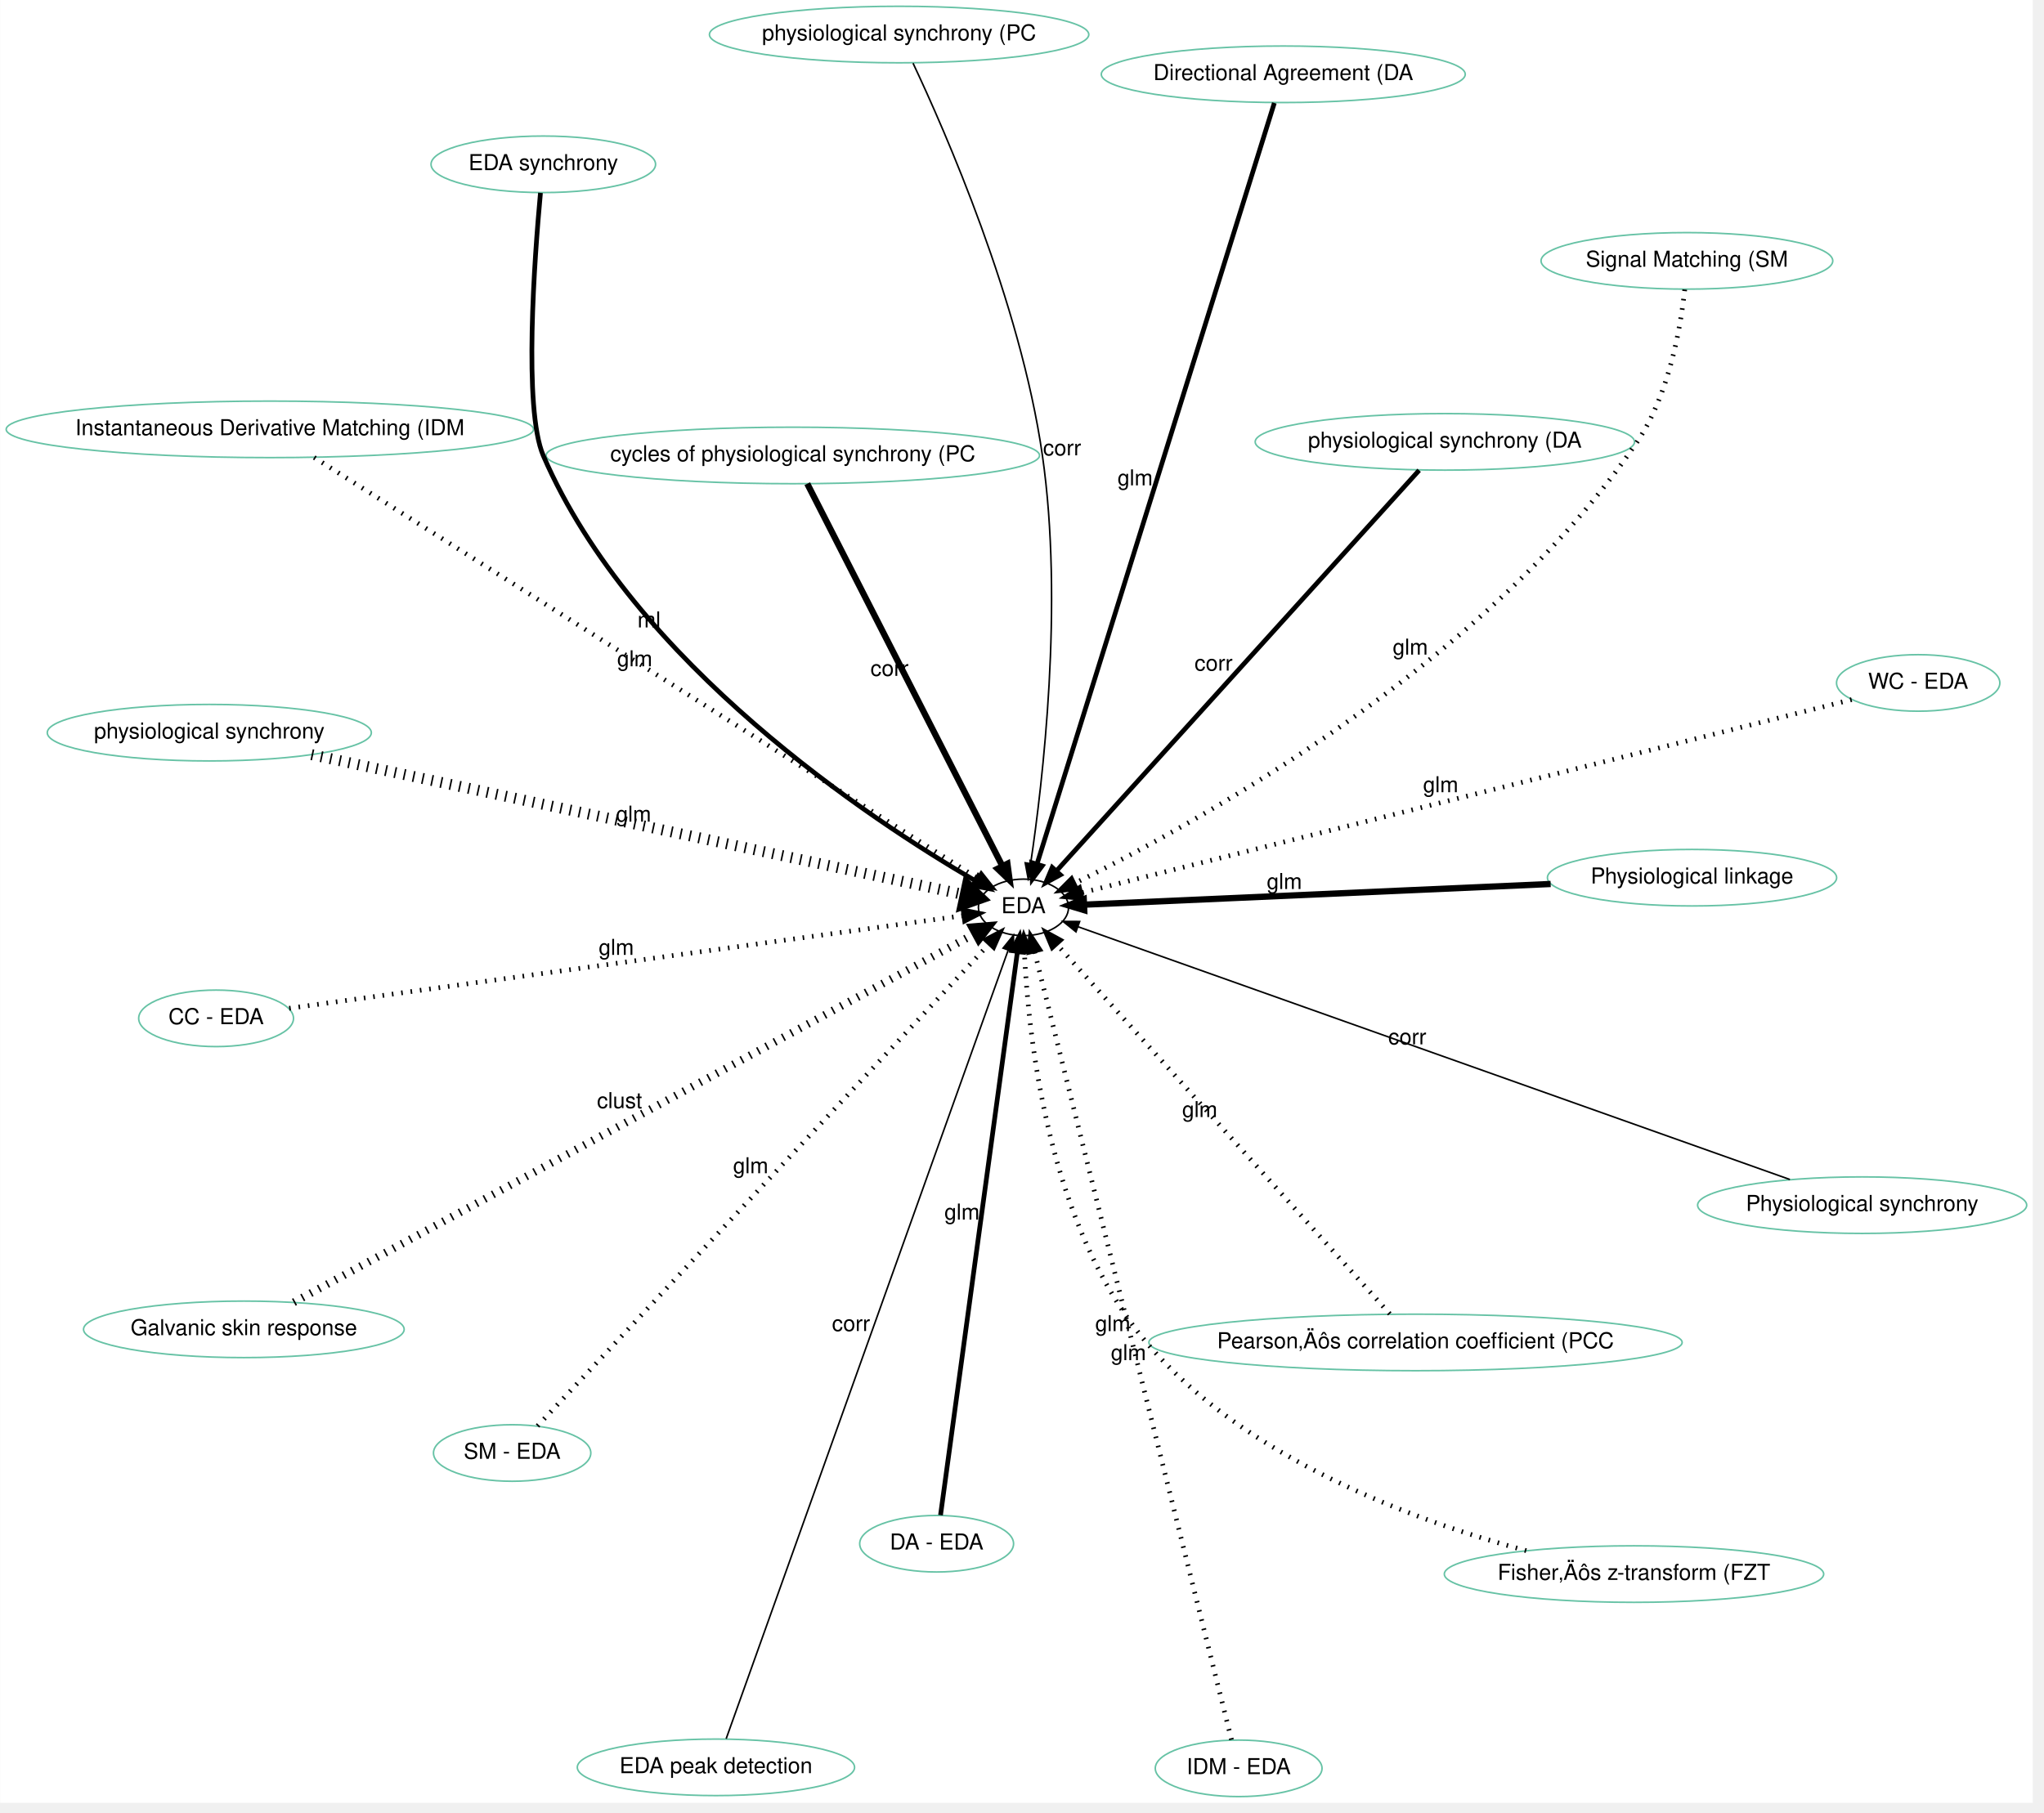
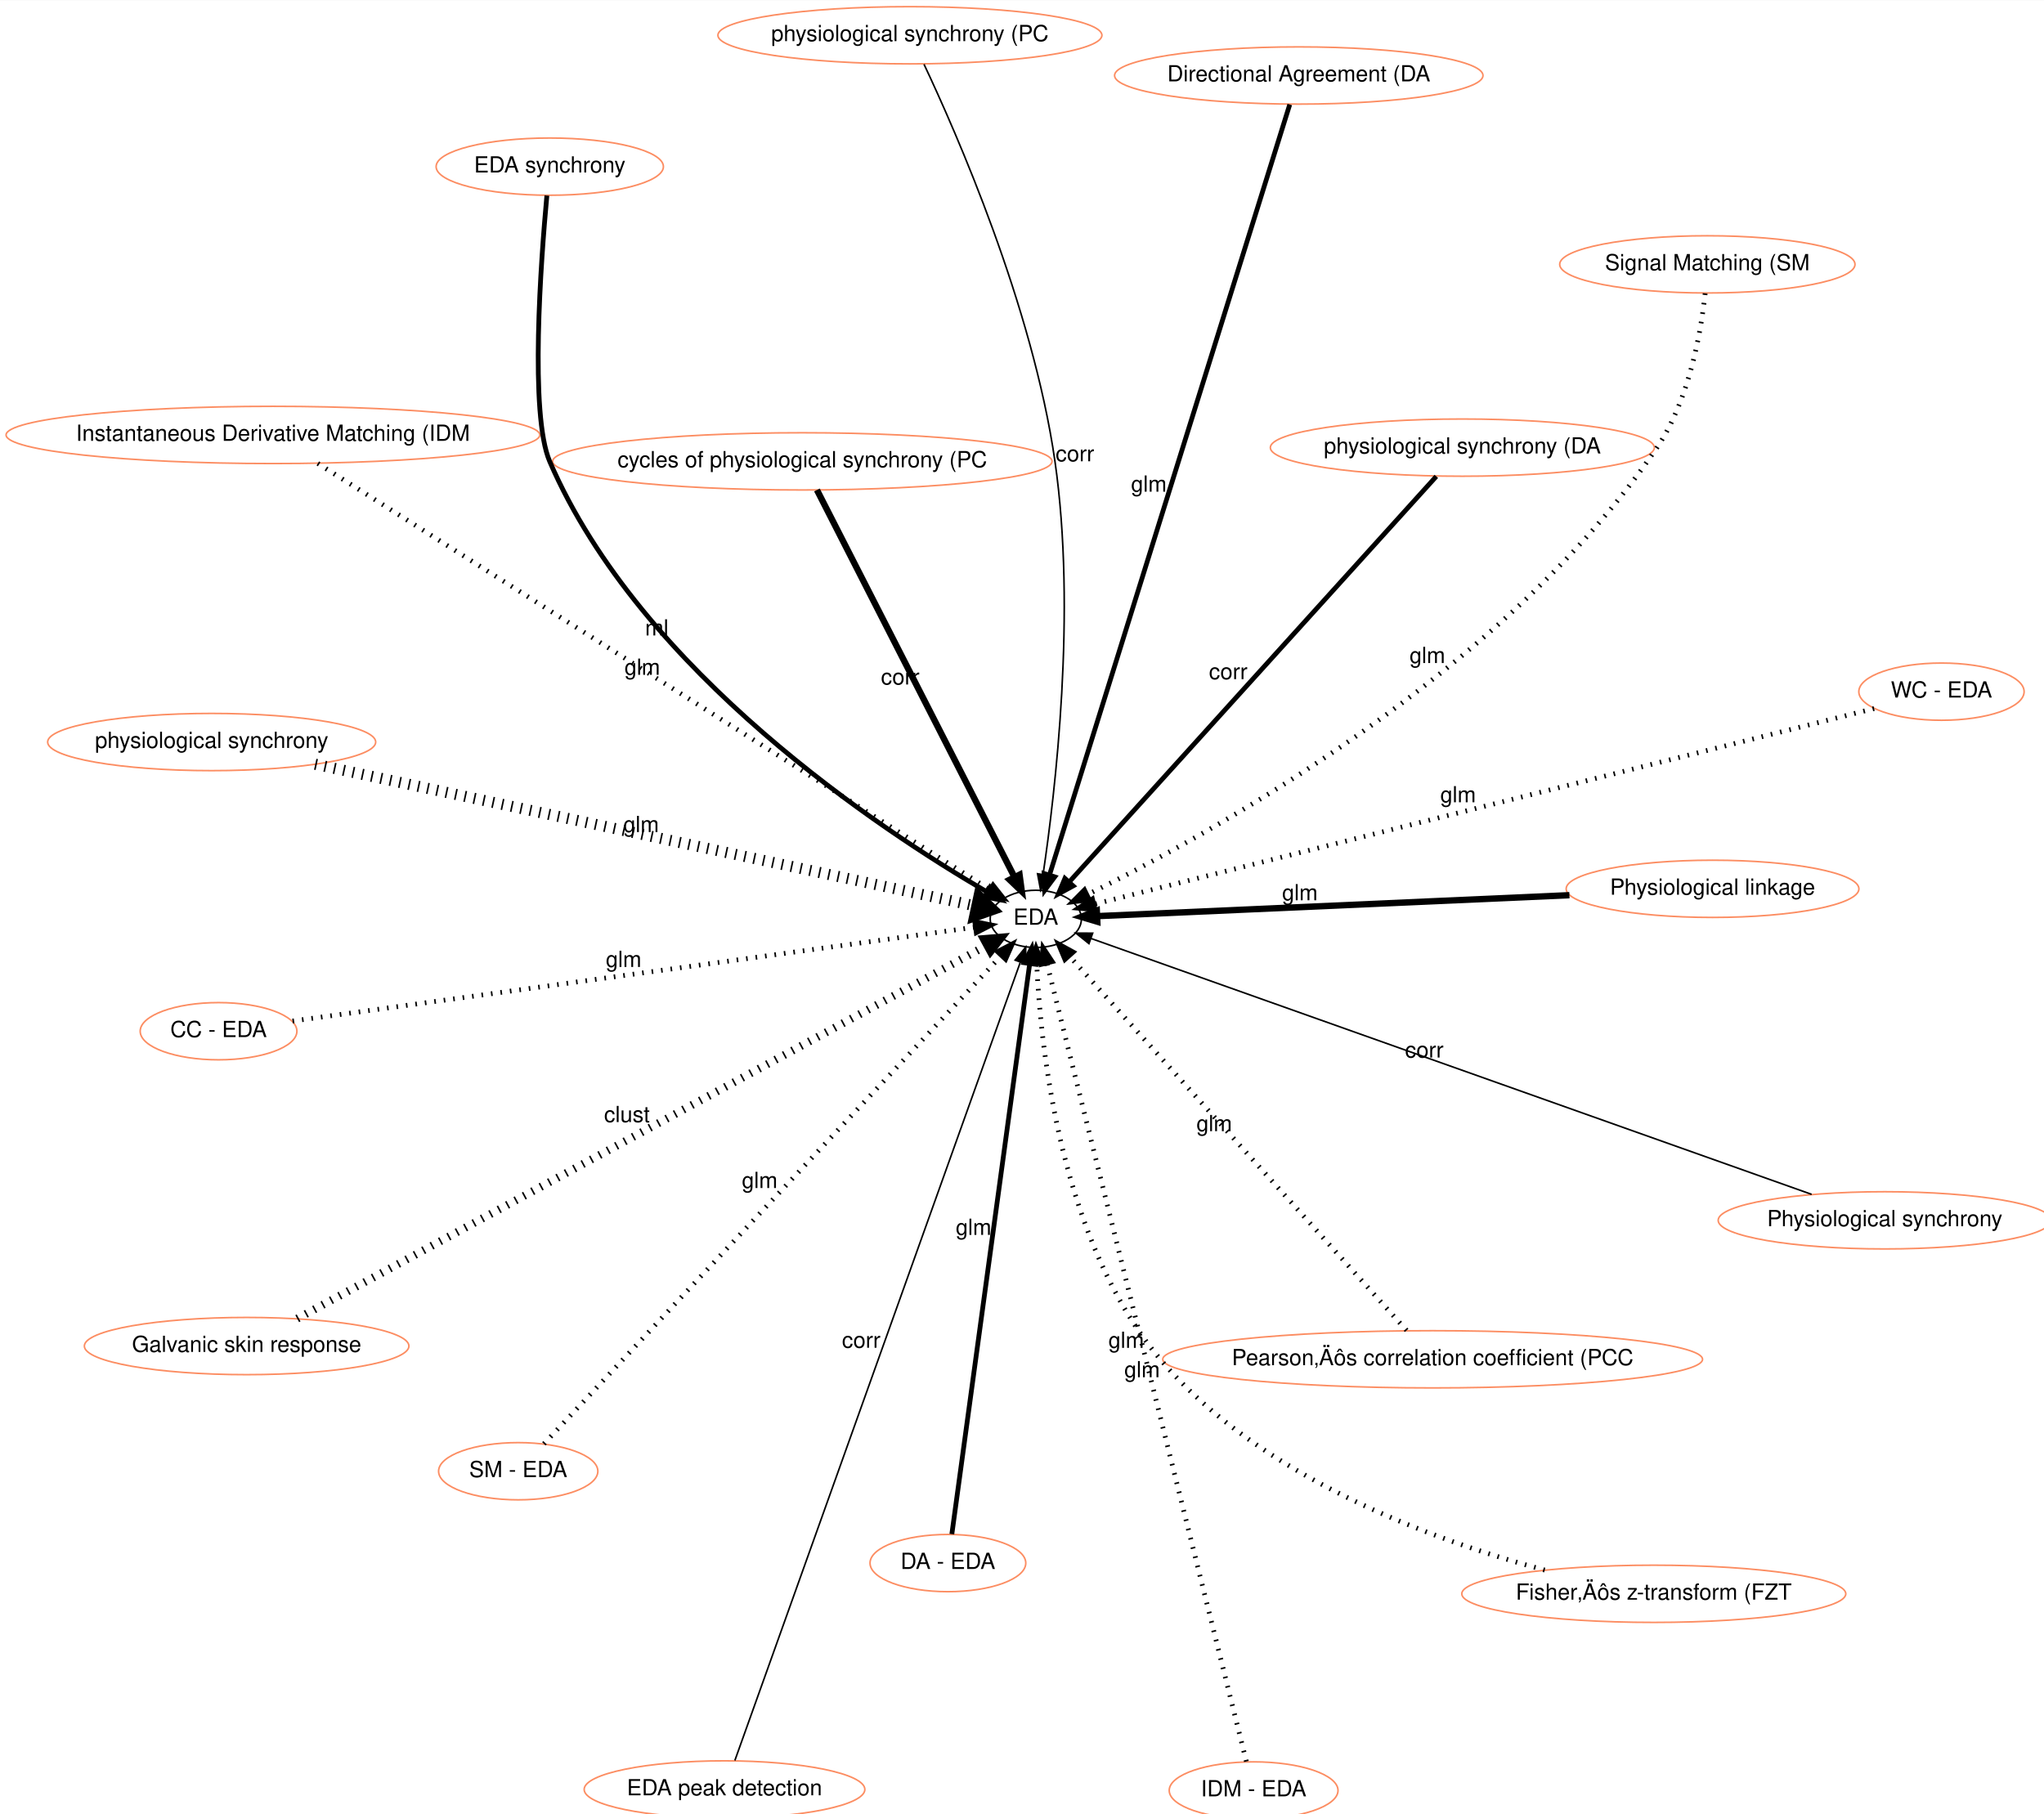
- <svg xmlns="http://www.w3.org/2000/svg" xmlns:xlink="http://www.w3.org/1999/xlink" width="1080pt" height="958pt" viewBox="0.00 0.00 1080.00 958.18">
-   <g id="graph0" class="graph" transform="scale(0.83 0.83) rotate(0) translate(4 1144.2)">
+ <svg xmlns="http://www.w3.org/2000/svg" xmlns:xlink="http://www.w3.org/1999/xlink" width="720pt" height="639pt" viewBox="0.00 0.00 720.00 638.79">
+   <g id="graph0" class="graph" transform="scale(0.56 0.56) rotate(0) translate(4 1144.2)">
    <polygon fill="white" stroke="transparent" points="-4,4 -4,-1144.2 1290.18,-1144.2 1290.18,4 -4,4" />
    <g id="node1" class="node">
      <g id="a_node1">
        <a xlink:href="index.svg" xlink:title="EDA">
          <ellipse fill="none" stroke="black" cx="647.54" cy="-566.32" rx="28.7" ry="18" />
          <text text-anchor="middle" x="647.54" y="-562.62" font-family="Helvetica,sans-Serif" font-size="14.00">EDA</text>
        </a>
      </g>
    </g>
    <g id="node2" class="node">
      <g id="a_node2">
        <a xlink:href="https://scholar.google.com/scholar?hl=en&amp;q=Physiological%20Linkage%20of%20Dyadic%20Gaming%20Experience" xlink:title="Physiological linkage" target="_blank">
-           <ellipse fill="none" stroke="#66c2a5" cx="1073.22" cy="-585.22" rx="92.08" ry="18" />
+           <ellipse fill="none" stroke="#fc8d62" cx="1073.22" cy="-585.22" rx="92.08" ry="18" />
          <text text-anchor="middle" x="1073.22" y="-581.52" font-family="Helvetica,sans-Serif" font-size="14.00">Physiological linkage</text>
        </a>
      </g>
    </g>
    <g id="edge1" class="edge">
      <path fill="none" stroke="black" stroke-width="4" d="M983.2,-581.22C891.26,-577.14 752.83,-571 686.15,-568.04" />
      <polygon fill="black" stroke="black" stroke-width="4" points="686.22,-564.54 676.08,-567.59 685.91,-571.53 686.22,-564.54" />
      <g id="a_edge1-label">
        <a xlink:title="4">
          <text text-anchor="middle" x="813.66" y="-578.01" font-family="Helvetica,sans-Serif" font-size="14.00">glm</text>
        </a>
      </g>
    </g>
    <g id="node3" class="node">
      <g id="a_node3">
        <a xlink:href="https://scholar.google.com/scholar?hl=en&amp;q=Are%20we%20together%20or%20not?%20The%20temporal%20interplay%20of%20monitoring,%20physiological%20arousal%20and%20physiological%20synchrony%20during%20a%20collaborative%20exam" xlink:title="EDA peak detection" target="_blank">
-           <ellipse fill="none" stroke="#66c2a5" cx="451.73" cy="-18.64" rx="88.28" ry="18" />
+           <ellipse fill="none" stroke="#fc8d62" cx="451.73" cy="-18.64" rx="88.28" ry="18" />
          <text text-anchor="middle" x="451.73" y="-14.94" font-family="Helvetica,sans-Serif" font-size="14.00">EDA peak detection</text>
        </a>
      </g>
    </g>
    <g id="edge2" class="edge">
      <path fill="none" stroke="black" d="M458.24,-36.86C487.06,-117.45 603.13,-442.1 637.75,-538.93" />
      <polygon fill="black" stroke="black" points="634.54,-540.35 641.2,-548.59 641.13,-537.99 634.54,-540.35" />
      <g id="a_edge2-label">
        <a xlink:title="1">
          <text text-anchor="middle" x="537.72" y="-296.51" font-family="Helvetica,sans-Serif" font-size="14.00">corr</text>
        </a>
      </g>
    </g>
    <g id="node4" class="node">
      <g id="a_node4">
        <a xlink:href="https://scholar.google.com/scholar?hl=en&amp;q=Unpacking%20the%20relationship%20between%20existing%20and%20new%20measures%20of%20physiological%20synchrony%20and%20collaborative%20learning:%20a%20mixed%20methods%20study" xlink:title="physiological synchrony (PC" target="_blank">
-           <ellipse fill="none" stroke="#66c2a5" cx="568.35" cy="-1122.2" rx="120.78" ry="18" />
+           <ellipse fill="none" stroke="#fc8d62" cx="568.35" cy="-1122.2" rx="120.78" ry="18" />
          <text text-anchor="middle" x="568.35" y="-1118.5" font-family="Helvetica,sans-Serif" font-size="14.00">physiological synchrony (PC</text>
        </a>
      </g>
    </g>
    <g id="edge3" class="edge">
      <path fill="none" stroke="black" d="M577.22,-1103.95C597.28,-1061.45 645.48,-952.03 659.57,-854.28 673.21,-759.73 659.81,-646.05 652.12,-594.36" />
      <polygon fill="black" stroke="black" points="655.56,-593.65 650.58,-584.3 648.64,-594.71 655.56,-593.65" />
      <g id="a_edge3-label">
        <a xlink:title="1">
          <text text-anchor="middle" x="672.12" y="-854.19" font-family="Helvetica,sans-Serif" font-size="14.00">corr</text>
        </a>
      </g>
    </g>
    <g id="node5" class="node">
      <g id="a_node5">
        <a xlink:href="https://scholar.google.com/scholar?hl=en&amp;q=Unpacking%20the%20relationship%20between%20existing%20and%20new%20measures%20of%20physiological%20synchrony%20and%20collaborative%20learning:%20a%20mixed%20methods%20study" xlink:title="physiological synchrony (DA" target="_blank">
-           <ellipse fill="none" stroke="#66c2a5" cx="915.84" cy="-862.79" rx="120.78" ry="18" />
+           <ellipse fill="none" stroke="#fc8d62" cx="915.84" cy="-862.79" rx="120.78" ry="18" />
          <text text-anchor="middle" x="915.84" y="-859.09" font-family="Helvetica,sans-Serif" font-size="14.00">physiological synchrony (DA</text>
        </a>
      </g>
    </g>
    <g id="edge4" class="edge">
      <path fill="none" stroke="black" stroke-width="3" d="M899.46,-844.69C852.96,-793.3 720.13,-646.53 668.46,-589.44" />
      <polygon fill="black" stroke="black" stroke-width="3" points="671.03,-587.06 661.73,-582 665.84,-591.76 671.03,-587.06" />
      <g id="a_edge4-label">
        <a xlink:title="3">
          <text text-anchor="middle" x="768.57" y="-717.11" font-family="Helvetica,sans-Serif" font-size="14.00">corr</text>
        </a>
      </g>
    </g>
    <g id="node6" class="node">
      <g id="a_node6">
        <a xlink:href="https://scholar.google.com/scholar?hl=en&amp;q=Unpacking%20the%20relationship%20between%20existing%20and%20new%20measures%20of%20physiological%20synchrony%20and%20collaborative%20learning:%20a%20mixed%20methods%20study" xlink:title="cycles of physiological synchrony (PC" target="_blank">
-           <ellipse fill="none" stroke="#66c2a5" cx="500.69" cy="-854.14" rx="157.07" ry="18" />
+           <ellipse fill="none" stroke="#fc8d62" cx="500.69" cy="-854.14" rx="157.07" ry="18" />
          <text text-anchor="middle" x="500.69" y="-850.44" font-family="Helvetica,sans-Serif" font-size="14.00">cycles of physiological synchrony (PC</text>
        </a>
      </g>
    </g>
    <g id="edge5" class="edge">
      <path fill="none" stroke="black" stroke-width="4" d="M509.88,-836.14C534.93,-787.04 604.51,-650.66 634.03,-592.81" />
      <polygon fill="black" stroke="black" stroke-width="4" points="637.31,-594.09 638.73,-583.59 631.07,-590.91 637.31,-594.09" />
      <g id="a_edge5-label">
        <a xlink:title="4">
          <text text-anchor="middle" x="562.25" y="-713.76" font-family="Helvetica,sans-Serif" font-size="14.00">corr</text>
        </a>
      </g>
    </g>
    <g id="node7" class="node">
      <g id="a_node7">
        <a xlink:href="https://scholar.google.com/scholar?hl=en&amp;q=Modeling%20Team-level%20Multimodal%20Dynamics%20during%20Multiparty%20Collaboration" xlink:title="Galvanic skin response" target="_blank">
-           <ellipse fill="none" stroke="#66c2a5" cx="151.14" cy="-297.58" rx="102.08" ry="18" />
+           <ellipse fill="none" stroke="#fc8d62" cx="151.14" cy="-297.58" rx="102.08" ry="18" />
          <text text-anchor="middle" x="151.14" y="-293.88" font-family="Helvetica,sans-Serif" font-size="14.00">Galvanic skin response</text>
        </a>
      </g>
    </g>
    <g id="edge6" class="edge">
      <path fill="none" stroke="black" stroke-width="5" stroke-dasharray="1,5" d="M182.95,-314.8C272.86,-363.47 528.11,-501.66 616.76,-549.66" />
      <polygon fill="black" stroke="black" stroke-width="5" points="614.89,-553.62 625.77,-554.53 619.06,-545.93 614.89,-553.62" />
      <g id="a_edge6-label">
        <a xlink:title="5">
          <text text-anchor="middle" x="390.36" y="-438.47" font-family="Helvetica,sans-Serif" font-size="14.00">clust</text>
        </a>
      </g>
    </g>
    <g id="node8" class="node">
      <g id="a_node8">
        <a xlink:href="https://scholar.google.com/scholar?hl=en&amp;q=Predicting%20the%20Quality%20of%20Collaborative%20Problem%20Solving%20Through%20Linguistic%20Analysis%20of%20Discourse" xlink:title="Physiological synchrony" target="_blank">
-           <ellipse fill="none" stroke="#66c2a5" cx="1181.54" cy="-376.67" rx="104.78" ry="18" />
+           <ellipse fill="none" stroke="#fc8d62" cx="1181.54" cy="-376.67" rx="104.78" ry="18" />
          <text text-anchor="middle" x="1181.54" y="-372.97" font-family="Helvetica,sans-Serif" font-size="14.00">Physiological synchrony</text>
        </a>
      </g>
    </g>
    <g id="edge7" class="edge">
      <path fill="none" stroke="black" d="M1135.55,-393C1030.59,-430.28 775.3,-520.95 682.23,-554" />
      <polygon fill="black" stroke="black" points="680.97,-550.74 672.71,-557.38 683.31,-557.33 680.97,-550.74" />
      <g id="a_edge7-label">
        <a xlink:title="1">
          <text text-anchor="middle" x="891.91" y="-479.07" font-family="Helvetica,sans-Serif" font-size="14.00">corr</text>
        </a>
      </g>
    </g>
    <g id="node9" class="node">
      <g id="a_node9">
        <a xlink:href="https://scholar.google.com/scholar?hl=en&amp;q=Shared%20Experiences%20of%20Technology%20and%20Trust:%20An%20Experimental%20Study%20of%20Physiological%20Compliance%20Between%20Active%20and%20Passive%20Users%20in%20Technology-Mediated%20Collaborative%20Encounters" xlink:title="SM - EDA" target="_blank">
-           <ellipse fill="none" stroke="#66c2a5" cx="321.97" cy="-218.83" rx="50.09" ry="18" />
+           <ellipse fill="none" stroke="#fc8d62" cx="321.97" cy="-218.83" rx="50.09" ry="18" />
          <text text-anchor="middle" x="321.97" y="-215.13" font-family="Helvetica,sans-Serif" font-size="14.00">SM - EDA</text>
        </a>
      </g>
    </g>
    <g id="edge8" class="edge">
      <path fill="none" stroke="black" stroke-width="3" stroke-dasharray="1,5" d="M338.12,-236.06C391.87,-293.44 564.85,-478.06 625.93,-543.26" />
      <polygon fill="black" stroke="black" stroke-width="3" points="623.42,-545.7 632.81,-550.6 628.53,-540.91 623.42,-545.7" />
      <g id="a_edge8-label">
        <a xlink:title="3">
          <text text-anchor="middle" x="473.85" y="-397.01" font-family="Helvetica,sans-Serif" font-size="14.00">glm</text>
        </a>
      </g>
    </g>
    <g id="node10" class="node">
      <g id="a_node10">
        <a xlink:href="https://scholar.google.com/scholar?hl=en&amp;q=Shared%20Experiences%20of%20Technology%20and%20Trust:%20An%20Experimental%20Study%20of%20Physiological%20Compliance%20Between%20Active%20and%20Passive%20Users%20in%20Technology-Mediated%20Collaborative%20Encounters" xlink:title="IDM - EDA" target="_blank">
-           <ellipse fill="none" stroke="#66c2a5" cx="784.55" cy="-18" rx="53.09" ry="18" />
+           <ellipse fill="none" stroke="#fc8d62" cx="784.55" cy="-18" rx="53.09" ry="18" />
          <text text-anchor="middle" x="784.55" y="-14.3" font-family="Helvetica,sans-Serif" font-size="14.00">IDM - EDA</text>
        </a>
      </g>
    </g>
    <g id="edge9" class="edge">
      <path fill="none" stroke="black" stroke-width="3" stroke-dasharray="1,5" d="M779.99,-36.24C759.86,-116.84 678.8,-441.24 654.48,-538.58" />
      <polygon fill="black" stroke="black" stroke-width="3" points="651.08,-537.74 652.05,-548.29 657.87,-539.44 651.08,-537.74" />
      <g id="a_edge9-label">
        <a xlink:title="3">
          <text text-anchor="middle" x="704.43" y="-296.44" font-family="Helvetica,sans-Serif" font-size="14.00">glm</text>
        </a>
      </g>
    </g>
    <g id="node11" class="node">
      <g id="a_node11">
        <a xlink:href="https://scholar.google.com/scholar?hl=en&amp;q=Shared%20Experiences%20of%20Technology%20and%20Trust:%20An%20Experimental%20Study%20of%20Physiological%20Compliance%20Between%20Active%20and%20Passive%20Users%20in%20Technology-Mediated%20Collaborative%20Encounters" xlink:title="DA - EDA" target="_blank">
-           <ellipse fill="none" stroke="#66c2a5" cx="592.25" cy="-161.05" rx="48.99" ry="18" />
+           <ellipse fill="none" stroke="#fc8d62" cx="592.25" cy="-161.05" rx="48.99" ry="18" />
          <text text-anchor="middle" x="592.25" y="-157.35" font-family="Helvetica,sans-Serif" font-size="14.00">DA - EDA</text>
        </a>
      </g>
    </g>
    <g id="edge10" class="edge">
      <path fill="none" stroke="black" stroke-width="3" d="M594.73,-179.25C603.5,-243.54 633.07,-460.23 643.7,-538.13" />
      <polygon fill="black" stroke="black" stroke-width="3" points="640.25,-538.74 645.07,-548.17 647.18,-537.79 640.25,-538.74" />
      <g id="a_edge10-label">
        <a xlink:title="3">
          <text text-anchor="middle" x="608.4" y="-367.51" font-family="Helvetica,sans-Serif" font-size="14.00">glm</text>
        </a>
      </g>
    </g>
    <g id="node12" class="node">
      <g id="a_node12">
        <a xlink:href="https://scholar.google.com/scholar?hl=en&amp;q=Shared%20Experiences%20of%20Technology%20and%20Trust:%20An%20Experimental%20Study%20of%20Physiological%20Compliance%20Between%20Active%20and%20Passive%20Users%20in%20Technology-Mediated%20Collaborative%20Encounters" xlink:title="CC - EDA" target="_blank">
-           <ellipse fill="none" stroke="#66c2a5" cx="133.47" cy="-495.65" rx="49.29" ry="18" />
+           <ellipse fill="none" stroke="#fc8d62" cx="133.47" cy="-495.65" rx="49.29" ry="18" />
          <text text-anchor="middle" x="133.47" y="-491.95" font-family="Helvetica,sans-Serif" font-size="14.00">CC - EDA</text>
        </a>
      </g>
    </g>
    <g id="edge11" class="edge">
      <path fill="none" stroke="black" stroke-width="3" stroke-dasharray="1,5" d="M180,-502.04C280.67,-515.88 517.05,-548.38 609.52,-561.1" />
      <polygon fill="black" stroke="black" stroke-width="3" points="609.17,-564.58 619.55,-562.47 610.12,-557.65 609.17,-564.58" />
      <g id="a_edge11-label">
        <a xlink:title="3">
          <text text-anchor="middle" x="388.28" y="-536.06" font-family="Helvetica,sans-Serif" font-size="14.00">glm</text>
        </a>
      </g>
    </g>
    <g id="node13" class="node">
      <g id="a_node13">
        <a xlink:href="https://scholar.google.com/scholar?hl=en&amp;q=Shared%20Experiences%20of%20Technology%20and%20Trust:%20An%20Experimental%20Study%20of%20Physiological%20Compliance%20Between%20Active%20and%20Passive%20Users%20in%20Technology-Mediated%20Collaborative%20Encounters" xlink:title="WC - EDA" target="_blank">
-           <ellipse fill="none" stroke="#66c2a5" cx="1217.22" cy="-709.26" rx="51.99" ry="18" />
+           <ellipse fill="none" stroke="#fc8d62" cx="1217.22" cy="-709.26" rx="51.99" ry="18" />
          <text text-anchor="middle" x="1217.22" y="-705.56" font-family="Helvetica,sans-Serif" font-size="14.00">WC - EDA</text>
        </a>
      </g>
    </g>
    <g id="edge12" class="edge">
      <path fill="none" stroke="black" stroke-width="3" stroke-dasharray="1,5" d="M1174.86,-698.63C1067.29,-671.64 784.94,-600.8 684.04,-575.48" />
      <polygon fill="black" stroke="black" stroke-width="3" points="684.85,-572.08 674.3,-573.04 683.15,-578.86 684.85,-572.08" />
      <g id="a_edge12-label">
        <a xlink:title="3">
          <text text-anchor="middle" x="913.18" y="-639.66" font-family="Helvetica,sans-Serif" font-size="14.00">glm</text>
        </a>
      </g>
    </g>
    <g id="node14" class="node">
      <g id="a_node14">
        <a xlink:href="https://scholar.google.com/scholar?hl=en&amp;q=Investigating%20collaborative%20learning%20success%20with%20physiological%20coupling%20indices%20based%20on%20electrodermal%20activity" xlink:title="Signal Matching (SM" target="_blank">
-           <ellipse fill="none" stroke="#66c2a5" cx="1069.96" cy="-978.07" rx="92.88" ry="18" />
+           <ellipse fill="none" stroke="#fc8d62" cx="1069.96" cy="-978.07" rx="92.88" ry="18" />
          <text text-anchor="middle" x="1069.96" y="-974.37" font-family="Helvetica,sans-Serif" font-size="14.00">Signal Matching (SM</text>
        </a>
      </g>
    </g>
    <g id="edge13" class="edge">
      <path fill="none" stroke="black" stroke-width="3" stroke-dasharray="1,5" d="M1068.57,-959.8C1065.98,-935.74 1058.66,-892.97 1038.33,-862.92 942.18,-720.81 755.36,-618.69 680.11,-581.62" />
      <polygon fill="black" stroke="black" stroke-width="3" points="681.19,-578.26 670.67,-577.03 678.13,-584.55 681.19,-578.26" />
      <g id="a_edge13-label">
        <a xlink:title="3">
          <text text-anchor="middle" x="893.85" y="-727.27" font-family="Helvetica,sans-Serif" font-size="14.00">glm</text>
        </a>
      </g>
    </g>
    <g id="node15" class="node">
      <g id="a_node15">
        <a xlink:href="https://scholar.google.com/scholar?hl=en&amp;q=Investigating%20collaborative%20learning%20success%20with%20physiological%20coupling%20indices%20based%20on%20electrodermal%20activity" xlink:title="Directional Agreement (DA" target="_blank">
-           <ellipse fill="none" stroke="#66c2a5" cx="812.96" cy="-1096.89" rx="115.88" ry="18" />
+           <ellipse fill="none" stroke="#fc8d62" cx="812.96" cy="-1096.89" rx="115.88" ry="18" />
          <text text-anchor="middle" x="812.96" y="-1093.19" font-family="Helvetica,sans-Serif" font-size="14.00">Directional Agreement (DA</text>
        </a>
      </g>
    </g>
    <g id="edge14" class="edge">
      <path fill="none" stroke="black" stroke-width="3" d="M807.27,-1078.63C782.71,-999.86 685.76,-688.89 656.17,-593.98" />
      <polygon fill="black" stroke="black" stroke-width="3" points="659.45,-592.74 653.13,-584.24 652.76,-594.83 659.45,-592.74" />
      <g id="a_edge14-label">
        <a xlink:title="3">
          <text text-anchor="middle" x="718.65" y="-835.08" font-family="Helvetica,sans-Serif" font-size="14.00">glm</text>
        </a>
      </g>
    </g>
    <g id="node16" class="node">
      <g id="a_node16">
        <a xlink:href="https://scholar.google.com/scholar?hl=en&amp;q=Investigating%20collaborative%20learning%20success%20with%20physiological%20coupling%20indices%20based%20on%20electrodermal%20activity" xlink:title="Pearson‚Äôs correlation coefficient (PCC" target="_blank">
-           <ellipse fill="none" stroke="#66c2a5" cx="897.16" cy="-289.24" rx="169.77" ry="18" />
+           <ellipse fill="none" stroke="#fc8d62" cx="897.16" cy="-289.24" rx="169.77" ry="18" />
          <text text-anchor="middle" x="897.16" y="-285.54" font-family="Helvetica,sans-Serif" font-size="14.00">Pearson‚Äôs correlation coefficient (PCC</text>
        </a>
      </g>
    </g>
    <g id="edge15" class="edge">
      <path fill="none" stroke="black" stroke-width="3" stroke-dasharray="1,5" d="M880.78,-307.42C837.04,-355.97 717.49,-488.67 668.7,-542.83" />
      <polygon fill="black" stroke="black" stroke-width="3" points="665.86,-540.76 661.77,-550.53 671.06,-545.44 665.86,-540.76" />
      <g id="a_edge15-label">
        <a xlink:title="3">
          <text text-anchor="middle" x="759.79" y="-432.76" font-family="Helvetica,sans-Serif" font-size="14.00">glm</text>
        </a>
      </g>
    </g>
    <g id="node17" class="node">
      <g id="a_node17">
        <a xlink:href="https://scholar.google.com/scholar?hl=en&amp;q=Investigating%20collaborative%20learning%20success%20with%20physiological%20coupling%20indices%20based%20on%20electrodermal%20activity" xlink:title="Fisher‚Äôs z-transform (FZT" target="_blank">
-           <ellipse fill="none" stroke="#66c2a5" cx="1036.26" cy="-141.72" rx="120.78" ry="18" />
+           <ellipse fill="none" stroke="#fc8d62" cx="1036.26" cy="-141.72" rx="120.78" ry="18" />
          <text text-anchor="middle" x="1036.26" y="-138.02" font-family="Helvetica,sans-Serif" font-size="14.00">Fisher‚Äôs z-transform (FZT</text>
        </a>
      </g>
    </g>
    <g id="edge16" class="edge">
      <path fill="none" stroke="black" stroke-width="3" stroke-dasharray="1,5" d="M967.67,-156.63C896.99,-175.52 788.57,-214.97 725.93,-289.13 663.57,-362.93 650.69,-483.21 648.12,-537.78" />
      <polygon fill="black" stroke="black" stroke-width="3" points="644.61,-537.96 647.73,-548.09 651.61,-538.23 644.61,-537.96" />
      <g id="a_edge16-label">
        <a xlink:title="3">
          <text text-anchor="middle" x="714.4" y="-277.95" font-family="Helvetica,sans-Serif" font-size="14.00">glm</text>
        </a>
      </g>
    </g>
    <g id="node18" class="node">
      <g id="a_node18">
        <a xlink:href="https://scholar.google.com/scholar?hl=en&amp;q=Investigating%20collaborative%20learning%20success%20with%20physiological%20coupling%20indices%20based%20on%20electrodermal%20activity" xlink:title="Instantaneous Derivative Matching (IDM" target="_blank">
-           <ellipse fill="none" stroke="#66c2a5" cx="167.69" cy="-870.76" rx="167.87" ry="18" />
+           <ellipse fill="none" stroke="#fc8d62" cx="167.69" cy="-870.76" rx="167.87" ry="18" />
          <text text-anchor="middle" x="167.69" y="-867.06" font-family="Helvetica,sans-Serif" font-size="14.00">Instantaneous Derivative Matching (IDM</text>
        </a>
      </g>
    </g>
    <g id="edge17" class="edge">
      <path fill="none" stroke="black" stroke-width="3" stroke-dasharray="1,5" d="M195.91,-852.85C280.8,-799 533.18,-638.88 618.78,-584.57" />
      <polygon fill="black" stroke="black" stroke-width="3" points="620.65,-587.53 627.22,-579.22 616.9,-581.62 620.65,-587.53" />
      <g id="a_edge17-label">
        <a xlink:title="3">
          <text text-anchor="middle" x="400.03" y="-719.86" font-family="Helvetica,sans-Serif" font-size="14.00">glm</text>
        </a>
      </g>
    </g>
    <g id="node19" class="node">
      <g id="a_node19">
        <a xlink:href="https://scholar.google.com/scholar?hl=en&amp;q=What%20does%20physiological%20synchrony%20reveal%20about%20metacognitive%20experiences%20and%20group%20performance?" xlink:title="physiological synchrony" target="_blank">
-           <ellipse fill="none" stroke="#66c2a5" cx="129.15" cy="-677.57" rx="103.18" ry="18" />
+           <ellipse fill="none" stroke="#fc8d62" cx="129.15" cy="-677.57" rx="103.18" ry="18" />
          <text text-anchor="middle" x="129.15" y="-673.87" font-family="Helvetica,sans-Serif" font-size="14.00">physiological synchrony</text>
        </a>
      </g>
    </g>
    <g id="edge18" class="edge">
      <path fill="none" stroke="black" stroke-width="7" stroke-dasharray="1,5" d="M194.28,-663.6C304.16,-640.02 522.92,-593.07 610.26,-574.32" />
      <polygon fill="black" stroke="black" stroke-width="7" points="611.75,-580.27 620.24,-572.18 609.18,-568.29 611.75,-580.27" />
      <g id="a_edge18-label">
        <a xlink:title="7">
          <text text-anchor="middle" x="399.28" y="-620.93" font-family="Helvetica,sans-Serif" font-size="14.00">glm</text>
        </a>
      </g>
    </g>
    <g id="node20" class="node">
      <g id="a_node20">
        <a xlink:href="https://scholar.google.com/scholar?hl=en&amp;q=Predicting%20Collaborative%20Learning%20Quality%20through%20Physiological%20Synchrony%20Recorded%20by%20Wearable%20Biosensors" xlink:title="EDA synchrony" target="_blank">
-           <ellipse fill="none" stroke="#66c2a5" cx="341.81" cy="-1039.56" rx="71.49" ry="18" />
+           <ellipse fill="none" stroke="#fc8d62" cx="341.81" cy="-1039.56" rx="71.49" ry="18" />
          <text text-anchor="middle" x="341.81" y="-1035.86" font-family="Helvetica,sans-Serif" font-size="14.00">EDA synchrony</text>
        </a>
      </g>
    </g>
    <g id="edge19" class="edge">
      <path fill="none" stroke="black" stroke-width="3" d="M340,-1021.36C336.25,-980.68 329,-883.65 341.81,-854 399.12,-721.37 551.02,-621.64 616.64,-583.39" />
      <polygon fill="black" stroke="black" stroke-width="3" points="618.75,-586.21 625.67,-578.2 615.26,-580.15 618.75,-586.21" />
      <g id="a_edge19-label">
        <a xlink:title="3">
          <text text-anchor="middle" x="409.15" y="-744.61" font-family="Helvetica,sans-Serif" font-size="14.00">ml</text>
        </a>
      </g>
    </g>
  </g>
</svg>
